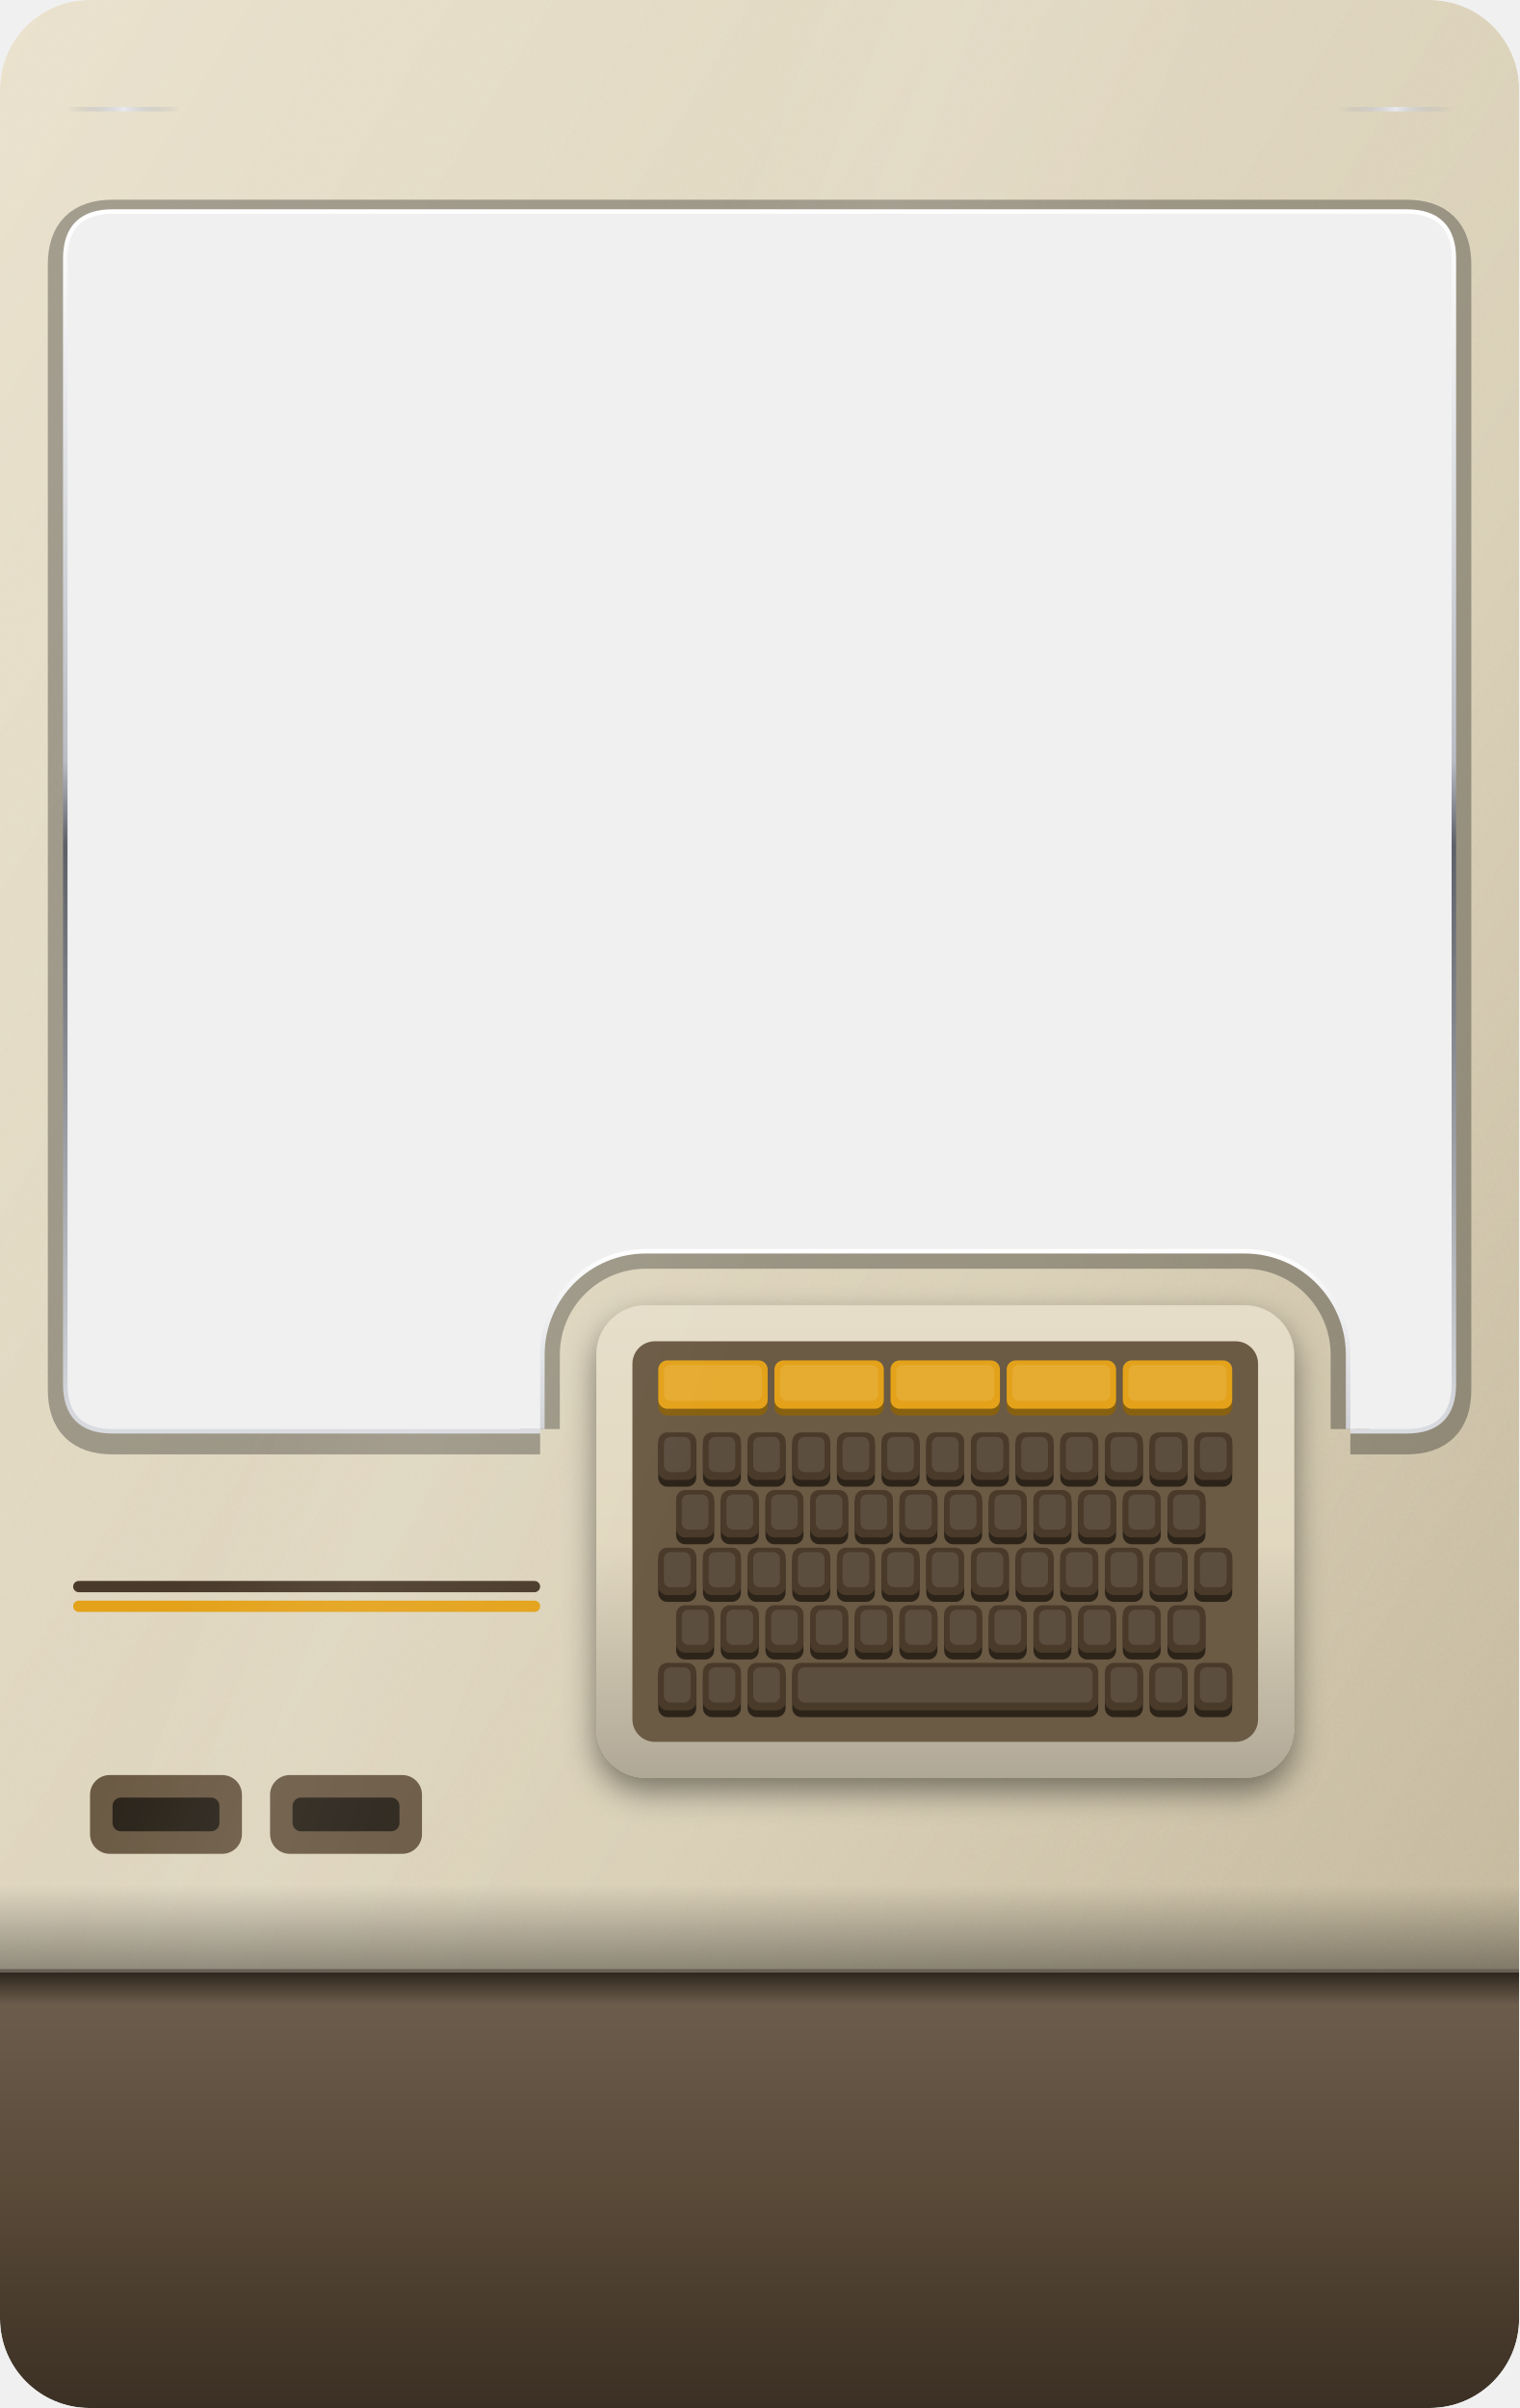
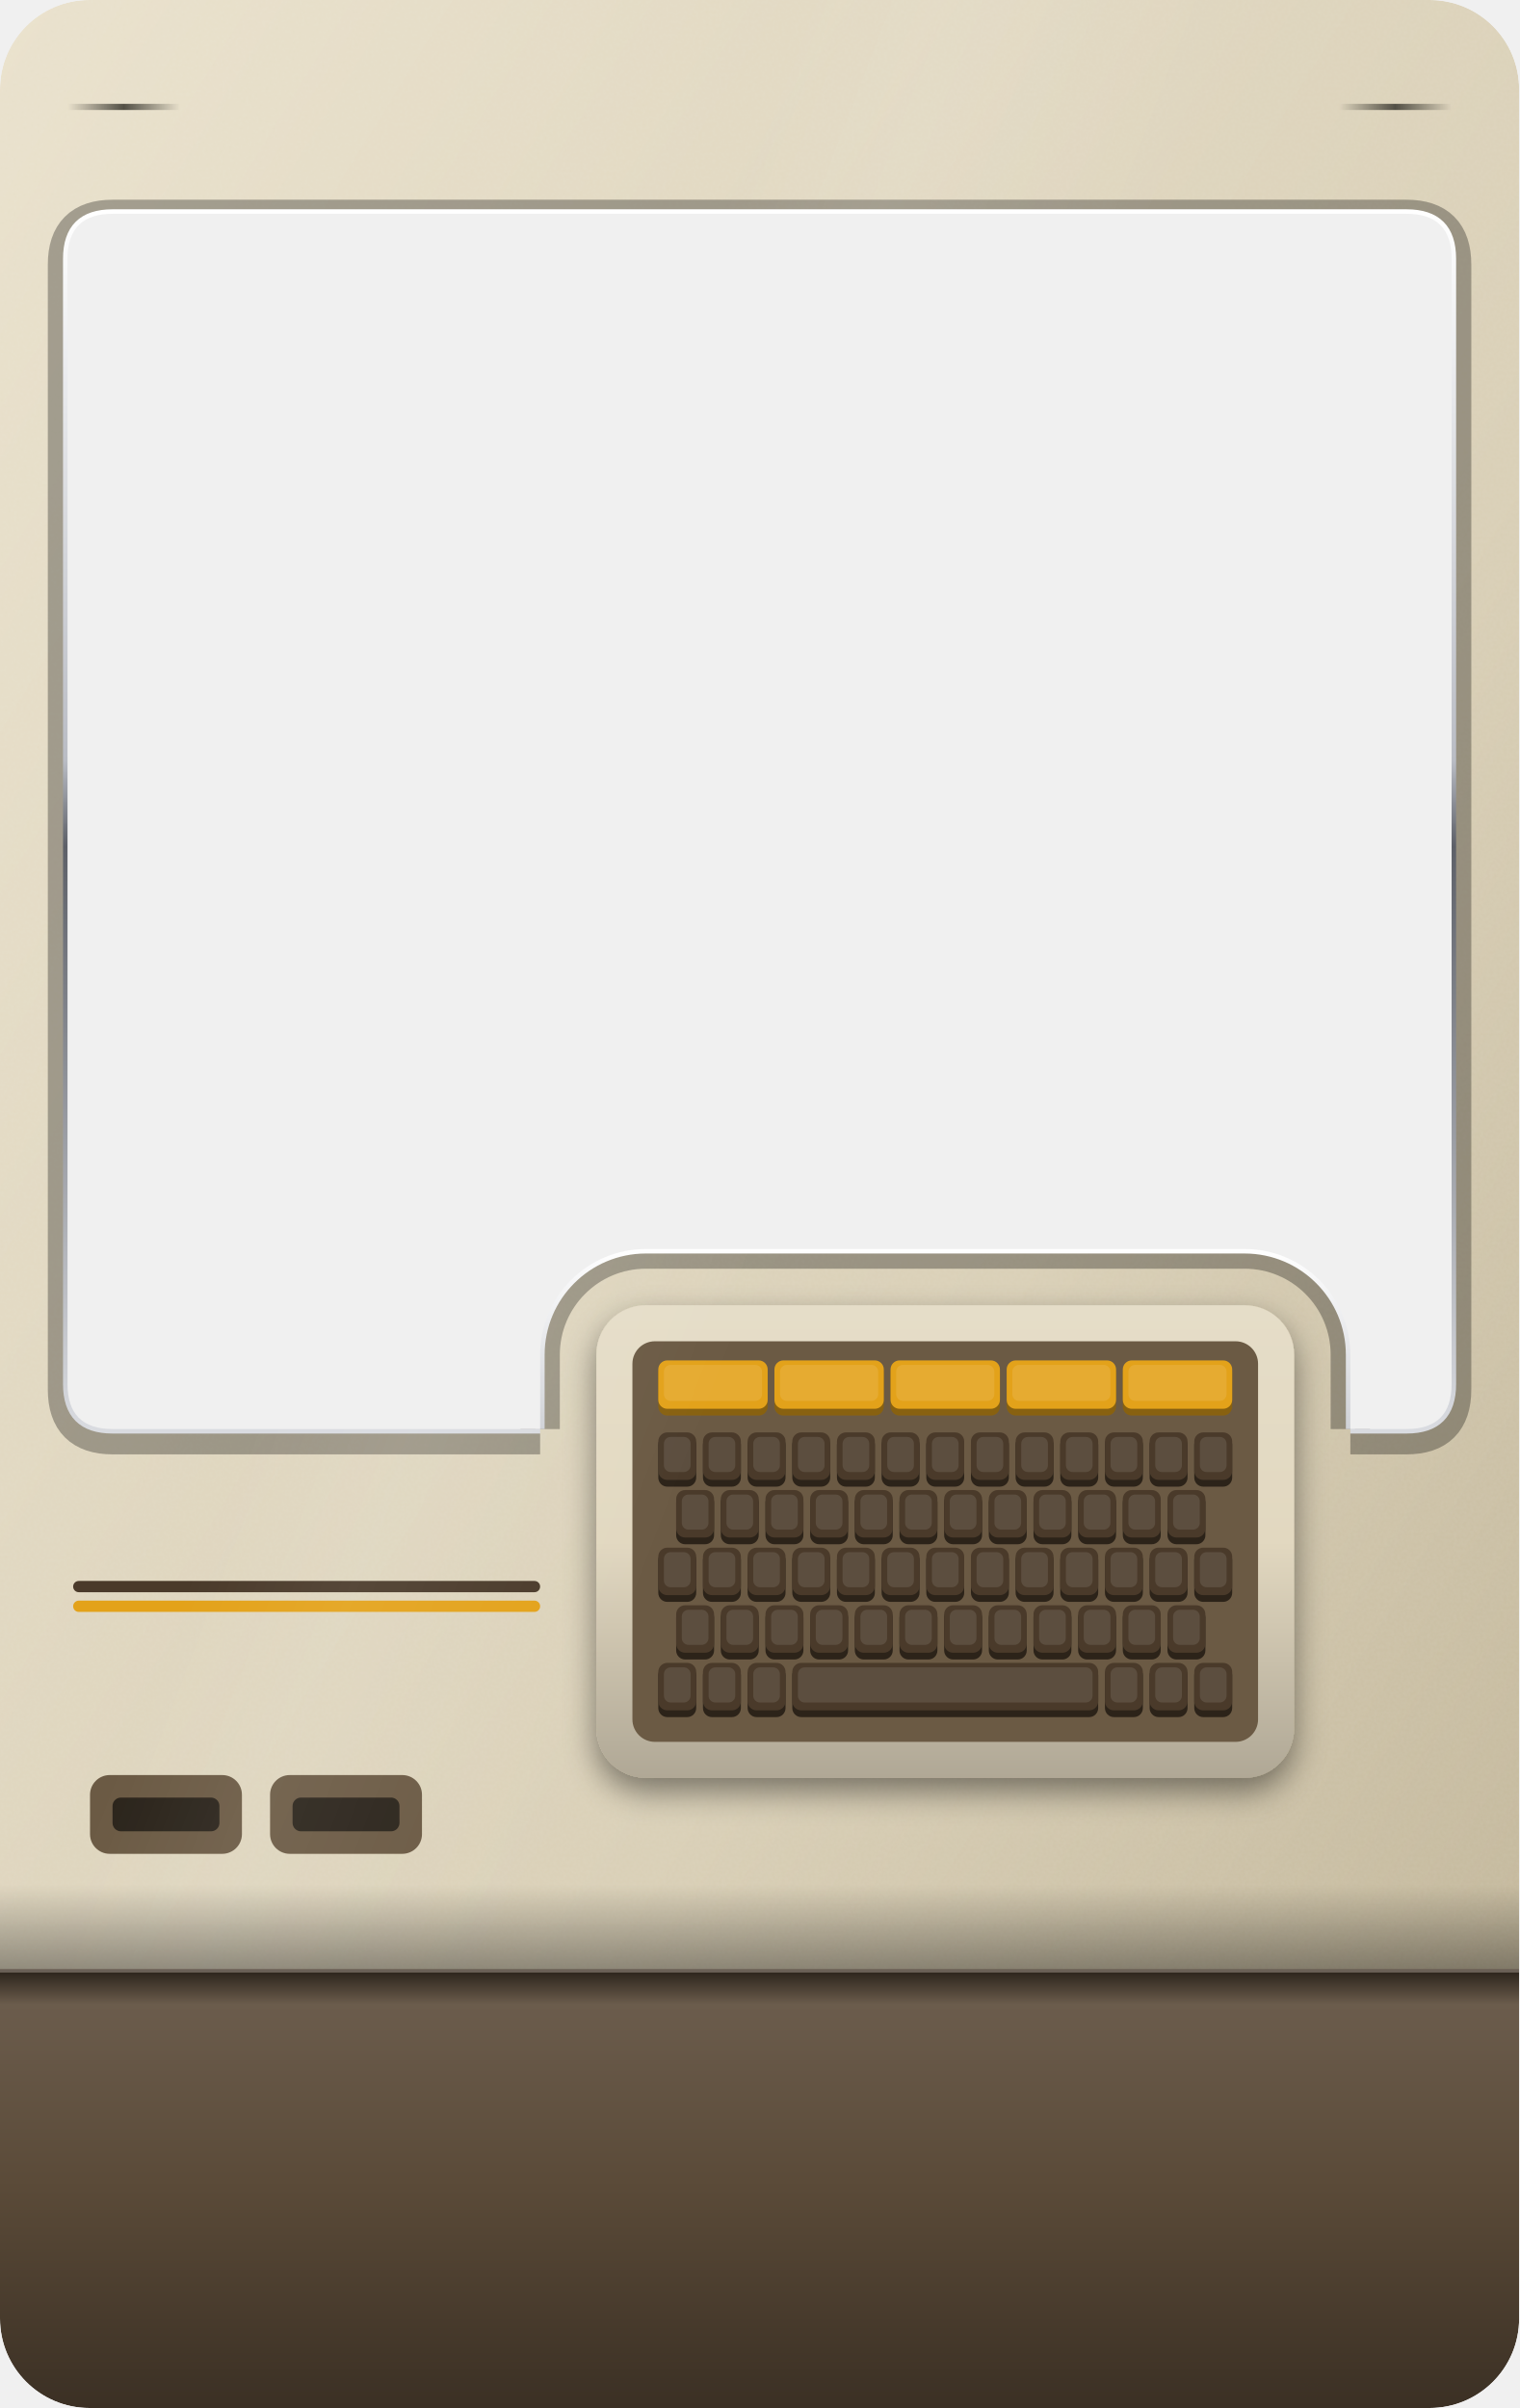
<svg xmlns="http://www.w3.org/2000/svg" viewBox="0 0 540 856" width="54mm" height="85.6mm">
  <defs>
    <clipPath id="card">
      <rect width="540" height="856" rx="31.8" />
    </clipPath>
    <clipPath id="win">
      <path d="M40 76 H500 Q516 76 516 92 V492 Q516 508 500 508 H40 Q24 508 24 492 V92 Q24 76 40 76 Z" />
    </clipPath>
    <mask id="hole" maskUnits="userSpaceOnUse" x="0" y="0" width="540" height="856">
      <rect width="540" height="856" fill="#fff" />
      <path d="M40 76 H500 Q516 76 516 92 V492 Q516 508 500 508 H40 Q24 508 24 492 V92 Q24 76 40 76 Z" fill="#000" />
      <rect x="192" y="444" width="288" height="208" rx="37.6" fill="#fff" />
    </mask>
    <mask id="noCarve" maskUnits="userSpaceOnUse" x="0" y="0" width="540" height="856">
      <rect width="540" height="856" fill="#fff" />
      <rect x="192" y="444" width="288" height="208" rx="37.6" fill="#000" />
    </mask>
    <linearGradient id="bodyG" x1="0" y1="0" x2="1" y2="1">
      <stop offset="0" stop-color="#e9e1cc" />
      <stop offset=".6" stop-color="#d9cfb6" />
      <stop offset="1" stop-color="#bdb194" />
    </linearGradient>
    <linearGradient id="spineG" x1="0" y1="0" x2="0" y2="1">
      <stop offset="0" stop-color="#282119" />
      <stop offset=".08" stop-color="#6b5c4c" />
      <stop offset=".5" stop-color="#5a4a38" />
      <stop offset="1" stop-color="#3b3024" />
    </linearGradient>
    <linearGradient id="spineShade" x1="0" y1="0" x2="0" y2="1">
      <stop offset="0" stop-color="#000" stop-opacity="0" />
      <stop offset="1" stop-color="#000" stop-opacity="0.35" />
    </linearGradient>
    <linearGradient id="fadeG" gradientUnits="userSpaceOnUse" x1="0" y1="430" x2="0" y2="530">
      <stop offset="0" stop-color="#fff" />
      <stop offset="1" stop-color="#fff" stop-opacity="0" />
    </linearGradient>
    <mask id="fadeM" maskUnits="userSpaceOnUse" x="0" y="0" width="540" height="856">
      <rect width="540" height="856" fill="url(#fadeG)" />
    </mask>
    <linearGradient id="frameG" x1="0" y1="0" x2="0" y2="1">
      <stop offset="0" stop-color="#ffffff" />
      <stop offset="0.45" stop-color="#b9bcc4" />
      <stop offset="0.52" stop-color="#5d6068" />
      <stop offset="1" stop-color="#d9dbe0" />
    </linearGradient>
    <linearGradient id="filetG" x1="0" y1="0" x2="1" y2="0">
-       <stop offset="0" stop-color="#9a9da6" stop-opacity="0" />
-       <stop offset=".5" stop-color="#e8e9ee" />
-       <stop offset="1" stop-color="#9a9da6" stop-opacity="0" />
+       <stop offset="0" stop-color="#524f45" stop-opacity="0" />
+       <stop offset=".5" stop-color="#524f45" />
+       <stop offset="1" stop-color="#524f45" stop-opacity="0" />
    </linearGradient>
    <linearGradient id="sheen" x1="0" y1="0" x2="1" y2=".62">
      <stop offset="0" stop-color="#fff" stop-opacity="0" />
      <stop offset=".38" stop-color="#fff" stop-opacity="0" />
      <stop offset=".46" stop-color="#fff" stop-opacity=".07" />
      <stop offset=".6" stop-color="#fff" stop-opacity="0" />
    </linearGradient>
    <linearGradient id="glass" x1="0" y1="0" x2="1" y2="1">
      <stop offset="0" stop-color="#fff" stop-opacity=".22" />
      <stop offset=".35" stop-color="#fff" stop-opacity=".04" />
      <stop offset=".36" stop-color="#fff" stop-opacity="0" />
      <stop offset="1" stop-color="#fff" stop-opacity="0" />
    </linearGradient>
    <radialGradient id="crtVignette" r=".75">
      <stop offset=".6" stop-color="#000" stop-opacity="0" />
      <stop offset="1" stop-color="#000" stop-opacity=".6" />
    </radialGradient>
    <pattern id="scan" width="4" height="3" patternUnits="userSpaceOnUse">
      <rect width="4" height="1" fill="#000" opacity=".5" />
    </pattern>
    <pattern id="dither" width="2" height="2" patternUnits="userSpaceOnUse">
      <rect width="1" height="1" fill="#000" opacity=".25" />
      <rect x="1" y="1" width="1" height="1" fill="#000" opacity=".25" />
    </pattern>
    <filter id="noise" x="0" y="0" width="100%" height="100%">
      <feTurbulence type="fractalNoise" baseFrequency=".85" numOctaves="2" seed="3" />
      <feColorMatrix values="0 0 0 0 1  0 0 0 0 1  0 0 0 0 1  0 0 0 .07 0" />
      <feComposite in2="SourceGraphic" operator="in" />
    </filter>
    <filter id="woodF" x="0" y="0" width="100%" height="100%">
      <feTurbulence type="fractalNoise" baseFrequency=".008 .16" numOctaves="3" seed="7" />
      <feColorMatrix values=".55 0 0 0 .22  .34 0 0 0 .12  .16 0 0 0 .04  0 0 0 0 1" />
      <feComposite in2="SourceGraphic" operator="in" />
    </filter>
    <filter id="drop" x="-20%" y="-20%" width="140%" height="140%">
      <feDropShadow dx="0" dy="6" stdDeviation="7" flood-color="#000" flood-opacity="0.45" />
    </filter>
    <filter id="soft" x="-10%" y="-10%" width="120%" height="120%">
      <feDropShadow dx="0" dy="1.5" stdDeviation="1.2" flood-color="#000" flood-opacity=".7" />
    </filter>
    <filter id="glowW" x="-20%" y="-20%" width="140%" height="140%">
      <feGaussianBlur stdDeviation="2.5" result="b" />
      <feMerge>
        <feMergeNode in="b" />
        <feMergeNode in="SourceGraphic" />
      </feMerge>
    </filter>
  </defs>
  <g clip-path="url(#card)">
    <g id="art" mask="url(#hole)">
      <rect width="540" height="856" fill="url(#bodyG)" />
      <rect width="540" height="856" filter="url(#noise)" />
      <g mask="url(#noCarve)">
        <path d="M40 76 H500 Q516 76 516 92 V492 Q516 508 500 508 H40 Q24 508 24 492 V92 Q24 76 40 76 Z" fill="none" stroke="#000" stroke-width="14" stroke-opacity="0.3" transform="translate(0 2)" />
        <path d="M40 76 H500 Q516 76 516 92 V492 Q516 508 500 508 H40 Q24 508 24 492 V92 Q24 76 40 76 Z" fill="none" stroke="url(#frameG)" stroke-width="3.2" />
      </g>
      <g clip-path="url(#win)">
        <rect x="192" y="444" width="288" height="208" rx="37.6" fill="none" stroke="#000" stroke-width="14" stroke-opacity="0.3" />
        <rect x="192" y="444" width="288" height="208" rx="37.6" fill="none" stroke="url(#frameG)" stroke-width="3.2" />
      </g>
      <g id="aux1">
        <rect x="26" y="562" width="166" height="4" rx="2" fill="#4a3a2a" />
        <rect x="26" y="569" width="166" height="4" rx="2" fill="#e3a21a" />
      </g>
      <g id="aux2">
        <rect x="32" y="631" width="54" height="28" rx="7" fill="#6b5a44" />
        <rect x="40" y="639" width="38" height="12" rx="3" fill="#2b241b" />
        <rect x="96" y="631" width="54" height="28" rx="7" fill="#6b5a44" />
        <rect x="104" y="639" width="38" height="12" rx="3" fill="#2b241b" />
      </g>
      <g id="hero" transform="translate(336 548) scale(0.8)">
        <defs>
          <linearGradient id="hCase" x1="0" y1="0" x2="0" y2="1">
            <stop offset="0" stop-color="#e5ddc8" />
            <stop offset=".5" stop-color="#e2d8c0" />
            <stop offset="1" stop-color="#b0a896" />
          </linearGradient>
        </defs>
        <rect x="-155" y="-105" width="310" height="210" rx="22" fill="url(#hCase)" filter="url(#drop)" />
        <rect x="-139" y="-89" width="278" height="178" rx="10" fill="#6b5a44" />
        <rect x="-127.5" y="-79" width="48.6" height="23" rx="4" fill="#886110" />
        <rect x="-127.5" y="-80.5" width="48.6" height="21.5" rx="4" fill="#e3a21a" />
        <rect x="-125" y="-78.5" width="43.6" height="16" rx="3" fill="#e6ab31" />
        <rect x="-75.9" y="-79" width="48.6" height="23" rx="4" fill="#886110" />
        <rect x="-75.9" y="-80.5" width="48.6" height="21.5" rx="4" fill="#e3a21a" />
        <rect x="-73.4" y="-78.5" width="43.6" height="16" rx="3" fill="#e6ab31" />
        <rect x="-24.3" y="-79" width="48.6" height="23" rx="4" fill="#886110" />
        <rect x="-24.3" y="-80.5" width="48.6" height="21.5" rx="4" fill="#e3a21a" />
        <rect x="-21.8" y="-78.5" width="43.6" height="16" rx="3" fill="#e6ab31" />
        <rect x="27.3" y="-79" width="48.6" height="23" rx="4" fill="#886110" />
        <rect x="27.3" y="-80.5" width="48.6" height="21.5" rx="4" fill="#e3a21a" />
        <rect x="29.8" y="-78.5" width="43.6" height="16" rx="3" fill="#e6ab31" />
        <rect x="78.9" y="-79" width="48.6" height="23" rx="4" fill="#886110" />
        <rect x="78.9" y="-80.5" width="48.6" height="21.5" rx="4" fill="#e3a21a" />
        <rect x="81.4" y="-78.5" width="43.6" height="16" rx="3" fill="#e6ab31" />
        <rect x="-127.5" y="-47" width="16.85" height="22.6" rx="4" fill="#2c2319" />
        <rect x="-127.5" y="-48.5" width="16.85" height="21.1" rx="4" fill="#4a3a2a" />
        <rect x="-125" y="-46.5" width="11.85" height="15.6" rx="3" fill="#5c4e3f" />
        <rect x="-107.65" y="-47" width="16.85" height="22.6" rx="4" fill="#2c2319" />
        <rect x="-107.65" y="-48.5" width="16.85" height="21.1" rx="4" fill="#4a3a2a" />
        <rect x="-105.15" y="-46.5" width="11.85" height="15.6" rx="3" fill="#5c4e3f" />
        <rect x="-87.81" y="-47" width="16.85" height="22.6" rx="4" fill="#2c2319" />
        <rect x="-87.81" y="-48.5" width="16.85" height="21.1" rx="4" fill="#4a3a2a" />
        <rect x="-85.31" y="-46.5" width="11.85" height="15.6" rx="3" fill="#5c4e3f" />
        <rect x="-67.96" y="-47" width="16.85" height="22.6" rx="4" fill="#2c2319" />
        <rect x="-67.96" y="-48.5" width="16.85" height="21.1" rx="4" fill="#4a3a2a" />
        <rect x="-65.46" y="-46.5" width="11.85" height="15.6" rx="3" fill="#5c4e3f" />
        <rect x="-48.12" y="-47" width="16.85" height="22.6" rx="4" fill="#2c2319" />
        <rect x="-48.12" y="-48.5" width="16.85" height="21.1" rx="4" fill="#4a3a2a" />
        <rect x="-45.62" y="-46.5" width="11.85" height="15.6" rx="3" fill="#5c4e3f" />
        <rect x="-28.27" y="-47" width="16.85" height="22.6" rx="4" fill="#2c2319" />
        <rect x="-28.27" y="-48.5" width="16.85" height="21.1" rx="4" fill="#4a3a2a" />
        <rect x="-25.77" y="-46.5" width="11.85" height="15.6" rx="3" fill="#5c4e3f" />
        <rect x="-8.42" y="-47" width="16.85" height="22.6" rx="4" fill="#2c2319" />
        <rect x="-8.42" y="-48.5" width="16.85" height="21.1" rx="4" fill="#4a3a2a" />
        <rect x="-5.92" y="-46.5" width="11.85" height="15.6" rx="3" fill="#5c4e3f" />
        <rect x="11.42" y="-47" width="16.85" height="22.6" rx="4" fill="#2c2319" />
        <rect x="11.42" y="-48.5" width="16.85" height="21.1" rx="4" fill="#4a3a2a" />
        <rect x="13.92" y="-46.5" width="11.85" height="15.6" rx="3" fill="#5c4e3f" />
        <rect x="31.27" y="-47" width="16.85" height="22.6" rx="4" fill="#2c2319" />
        <rect x="31.27" y="-48.5" width="16.85" height="21.1" rx="4" fill="#4a3a2a" />
        <rect x="33.77" y="-46.5" width="11.85" height="15.6" rx="3" fill="#5c4e3f" />
        <rect x="51.12" y="-47" width="16.85" height="22.6" rx="4" fill="#2c2319" />
        <rect x="51.12" y="-48.5" width="16.85" height="21.1" rx="4" fill="#4a3a2a" />
        <rect x="53.62" y="-46.5" width="11.85" height="15.6" rx="3" fill="#5c4e3f" />
        <rect x="70.96" y="-47" width="16.85" height="22.6" rx="4" fill="#2c2319" />
        <rect x="70.96" y="-48.5" width="16.85" height="21.1" rx="4" fill="#4a3a2a" />
        <rect x="73.46" y="-46.5" width="11.85" height="15.6" rx="3" fill="#5c4e3f" />
        <rect x="90.81" y="-47" width="16.85" height="22.6" rx="4" fill="#2c2319" />
        <rect x="90.81" y="-48.5" width="16.85" height="21.1" rx="4" fill="#4a3a2a" />
        <rect x="93.31" y="-46.5" width="11.85" height="15.6" rx="3" fill="#5c4e3f" />
        <rect x="110.65" y="-47" width="16.85" height="22.6" rx="4" fill="#2c2319" />
        <rect x="110.65" y="-48.5" width="16.85" height="21.1" rx="4" fill="#4a3a2a" />
        <rect x="113.15" y="-46.5" width="11.85" height="15.6" rx="3" fill="#5c4e3f" />
        <rect x="-119.56" y="-21.4" width="16.85" height="22.6" rx="4" fill="#2c2319" />
        <rect x="-119.56" y="-22.9" width="16.85" height="21.1" rx="4" fill="#4a3a2a" />
        <rect x="-117.06" y="-20.9" width="11.85" height="15.6" rx="3" fill="#5c4e3f" />
        <rect x="-99.72" y="-21.4" width="16.85" height="22.6" rx="4" fill="#2c2319" />
        <rect x="-99.72" y="-22.9" width="16.85" height="21.1" rx="4" fill="#4a3a2a" />
        <rect x="-97.22" y="-20.9" width="11.85" height="15.6" rx="3" fill="#5c4e3f" />
        <rect x="-79.87" y="-21.4" width="16.85" height="22.6" rx="4" fill="#2c2319" />
        <rect x="-79.87" y="-22.9" width="16.85" height="21.1" rx="4" fill="#4a3a2a" />
        <rect x="-77.37" y="-20.9" width="11.85" height="15.6" rx="3" fill="#5c4e3f" />
        <rect x="-60.02" y="-21.4" width="16.85" height="22.6" rx="4" fill="#2c2319" />
        <rect x="-60.02" y="-22.9" width="16.85" height="21.1" rx="4" fill="#4a3a2a" />
        <rect x="-57.52" y="-20.9" width="11.85" height="15.6" rx="3" fill="#5c4e3f" />
        <rect x="-40.18" y="-21.4" width="16.85" height="22.6" rx="4" fill="#2c2319" />
        <rect x="-40.18" y="-22.9" width="16.85" height="21.1" rx="4" fill="#4a3a2a" />
        <rect x="-37.68" y="-20.9" width="11.85" height="15.6" rx="3" fill="#5c4e3f" />
        <rect x="-20.33" y="-21.4" width="16.85" height="22.6" rx="4" fill="#2c2319" />
        <rect x="-20.33" y="-22.9" width="16.85" height="21.1" rx="4" fill="#4a3a2a" />
        <rect x="-17.83" y="-20.9" width="11.85" height="15.6" rx="3" fill="#5c4e3f" />
        <rect x="-0.48" y="-21.4" width="16.85" height="22.6" rx="4" fill="#2c2319" />
        <rect x="-0.48" y="-22.9" width="16.85" height="21.1" rx="4" fill="#4a3a2a" />
        <rect x="2.02" y="-20.9" width="11.85" height="15.6" rx="3" fill="#5c4e3f" />
        <rect x="19.36" y="-21.4" width="16.85" height="22.6" rx="4" fill="#2c2319" />
        <rect x="19.36" y="-22.9" width="16.85" height="21.1" rx="4" fill="#4a3a2a" />
        <rect x="21.86" y="-20.9" width="11.85" height="15.6" rx="3" fill="#5c4e3f" />
        <rect x="39.21" y="-21.4" width="16.85" height="22.6" rx="4" fill="#2c2319" />
        <rect x="39.21" y="-22.9" width="16.85" height="21.1" rx="4" fill="#4a3a2a" />
        <rect x="41.71" y="-20.9" width="11.85" height="15.6" rx="3" fill="#5c4e3f" />
        <rect x="59.05" y="-21.4" width="16.85" height="22.6" rx="4" fill="#2c2319" />
        <rect x="59.05" y="-22.9" width="16.85" height="21.1" rx="4" fill="#4a3a2a" />
        <rect x="61.55" y="-20.9" width="11.85" height="15.6" rx="3" fill="#5c4e3f" />
        <rect x="78.9" y="-21.4" width="16.85" height="22.6" rx="4" fill="#2c2319" />
        <rect x="78.9" y="-22.9" width="16.85" height="21.1" rx="4" fill="#4a3a2a" />
        <rect x="81.4" y="-20.9" width="11.85" height="15.6" rx="3" fill="#5c4e3f" />
        <rect x="98.75" y="-21.4" width="16.85" height="22.6" rx="4" fill="#2c2319" />
        <rect x="98.75" y="-22.9" width="16.85" height="21.1" rx="4" fill="#4a3a2a" />
        <rect x="101.25" y="-20.9" width="11.85" height="15.6" rx="3" fill="#5c4e3f" />
        <rect x="-127.5" y="4.2" width="16.85" height="22.6" rx="4" fill="#2c2319" />
        <rect x="-127.5" y="2.7" width="16.85" height="21.1" rx="4" fill="#4a3a2a" />
        <rect x="-125" y="4.7" width="11.85" height="15.6" rx="3" fill="#5c4e3f" />
        <rect x="-107.65" y="4.2" width="16.85" height="22.6" rx="4" fill="#2c2319" />
        <rect x="-107.65" y="2.7" width="16.85" height="21.1" rx="4" fill="#4a3a2a" />
        <rect x="-105.15" y="4.7" width="11.85" height="15.6" rx="3" fill="#5c4e3f" />
        <rect x="-87.81" y="4.2" width="16.85" height="22.6" rx="4" fill="#2c2319" />
        <rect x="-87.81" y="2.7" width="16.85" height="21.1" rx="4" fill="#4a3a2a" />
        <rect x="-85.31" y="4.7" width="11.85" height="15.6" rx="3" fill="#5c4e3f" />
        <rect x="-67.96" y="4.2" width="16.85" height="22.6" rx="4" fill="#2c2319" />
        <rect x="-67.96" y="2.7" width="16.85" height="21.1" rx="4" fill="#4a3a2a" />
        <rect x="-65.46" y="4.7" width="11.85" height="15.6" rx="3" fill="#5c4e3f" />
        <rect x="-48.12" y="4.2" width="16.85" height="22.6" rx="4" fill="#2c2319" />
        <rect x="-48.12" y="2.7" width="16.85" height="21.1" rx="4" fill="#4a3a2a" />
        <rect x="-45.62" y="4.7" width="11.85" height="15.6" rx="3" fill="#5c4e3f" />
        <rect x="-28.27" y="4.2" width="16.85" height="22.6" rx="4" fill="#2c2319" />
        <rect x="-28.27" y="2.7" width="16.85" height="21.1" rx="4" fill="#4a3a2a" />
        <rect x="-25.77" y="4.7" width="11.85" height="15.6" rx="3" fill="#5c4e3f" />
        <rect x="-8.42" y="4.2" width="16.85" height="22.6" rx="4" fill="#2c2319" />
        <rect x="-8.42" y="2.7" width="16.85" height="21.1" rx="4" fill="#4a3a2a" />
        <rect x="-5.92" y="4.7" width="11.85" height="15.6" rx="3" fill="#5c4e3f" />
        <rect x="11.42" y="4.2" width="16.85" height="22.6" rx="4" fill="#2c2319" />
        <rect x="11.42" y="2.7" width="16.85" height="21.1" rx="4" fill="#4a3a2a" />
        <rect x="13.92" y="4.7" width="11.85" height="15.6" rx="3" fill="#5c4e3f" />
        <rect x="31.27" y="4.2" width="16.85" height="22.6" rx="4" fill="#2c2319" />
        <rect x="31.27" y="2.7" width="16.85" height="21.1" rx="4" fill="#4a3a2a" />
        <rect x="33.77" y="4.7" width="11.85" height="15.6" rx="3" fill="#5c4e3f" />
        <rect x="51.12" y="4.2" width="16.85" height="22.6" rx="4" fill="#2c2319" />
        <rect x="51.12" y="2.7" width="16.85" height="21.1" rx="4" fill="#4a3a2a" />
        <rect x="53.62" y="4.7" width="11.85" height="15.6" rx="3" fill="#5c4e3f" />
        <rect x="70.96" y="4.2" width="16.85" height="22.6" rx="4" fill="#2c2319" />
        <rect x="70.96" y="2.7" width="16.85" height="21.1" rx="4" fill="#4a3a2a" />
        <rect x="73.46" y="4.7" width="11.85" height="15.6" rx="3" fill="#5c4e3f" />
        <rect x="90.81" y="4.2" width="16.85" height="22.6" rx="4" fill="#2c2319" />
        <rect x="90.81" y="2.7" width="16.85" height="21.1" rx="4" fill="#4a3a2a" />
        <rect x="93.31" y="4.7" width="11.85" height="15.6" rx="3" fill="#5c4e3f" />
        <rect x="110.65" y="4.2" width="16.85" height="22.6" rx="4" fill="#2c2319" />
        <rect x="110.65" y="2.7" width="16.85" height="21.1" rx="4" fill="#4a3a2a" />
        <rect x="113.15" y="4.7" width="11.85" height="15.6" rx="3" fill="#5c4e3f" />
        <rect x="-119.56" y="29.8" width="16.85" height="22.6" rx="4" fill="#2c2319" />
        <rect x="-119.56" y="28.3" width="16.85" height="21.1" rx="4" fill="#4a3a2a" />
        <rect x="-117.06" y="30.3" width="11.85" height="15.6" rx="3" fill="#5c4e3f" />
        <rect x="-99.72" y="29.8" width="16.85" height="22.6" rx="4" fill="#2c2319" />
        <rect x="-99.72" y="28.3" width="16.85" height="21.1" rx="4" fill="#4a3a2a" />
        <rect x="-97.22" y="30.3" width="11.85" height="15.6" rx="3" fill="#5c4e3f" />
        <rect x="-79.87" y="29.8" width="16.85" height="22.6" rx="4" fill="#2c2319" />
        <rect x="-79.87" y="28.3" width="16.85" height="21.1" rx="4" fill="#4a3a2a" />
        <rect x="-77.37" y="30.3" width="11.85" height="15.6" rx="3" fill="#5c4e3f" />
        <rect x="-60.02" y="29.8" width="16.85" height="22.6" rx="4" fill="#2c2319" />
        <rect x="-60.02" y="28.3" width="16.85" height="21.1" rx="4" fill="#4a3a2a" />
        <rect x="-57.52" y="30.3" width="11.85" height="15.6" rx="3" fill="#5c4e3f" />
        <rect x="-40.18" y="29.8" width="16.85" height="22.6" rx="4" fill="#2c2319" />
        <rect x="-40.18" y="28.3" width="16.85" height="21.1" rx="4" fill="#4a3a2a" />
        <rect x="-37.68" y="30.3" width="11.85" height="15.6" rx="3" fill="#5c4e3f" />
        <rect x="-20.33" y="29.8" width="16.85" height="22.6" rx="4" fill="#2c2319" />
        <rect x="-20.33" y="28.3" width="16.85" height="21.1" rx="4" fill="#4a3a2a" />
        <rect x="-17.83" y="30.3" width="11.85" height="15.6" rx="3" fill="#5c4e3f" />
        <rect x="-0.48" y="29.8" width="16.85" height="22.6" rx="4" fill="#2c2319" />
        <rect x="-0.48" y="28.3" width="16.85" height="21.1" rx="4" fill="#4a3a2a" />
        <rect x="2.02" y="30.3" width="11.85" height="15.6" rx="3" fill="#5c4e3f" />
        <rect x="19.36" y="29.8" width="16.85" height="22.6" rx="4" fill="#2c2319" />
        <rect x="19.36" y="28.3" width="16.85" height="21.1" rx="4" fill="#4a3a2a" />
        <rect x="21.86" y="30.3" width="11.85" height="15.6" rx="3" fill="#5c4e3f" />
        <rect x="39.21" y="29.8" width="16.85" height="22.6" rx="4" fill="#2c2319" />
        <rect x="39.21" y="28.3" width="16.85" height="21.1" rx="4" fill="#4a3a2a" />
        <rect x="41.71" y="30.3" width="11.85" height="15.6" rx="3" fill="#5c4e3f" />
        <rect x="59.05" y="29.8" width="16.85" height="22.6" rx="4" fill="#2c2319" />
        <rect x="59.05" y="28.3" width="16.85" height="21.1" rx="4" fill="#4a3a2a" />
        <rect x="61.55" y="30.3" width="11.85" height="15.6" rx="3" fill="#5c4e3f" />
        <rect x="78.9" y="29.8" width="16.85" height="22.6" rx="4" fill="#2c2319" />
        <rect x="78.9" y="28.3" width="16.85" height="21.1" rx="4" fill="#4a3a2a" />
        <rect x="81.4" y="30.3" width="11.85" height="15.6" rx="3" fill="#5c4e3f" />
        <rect x="98.75" y="29.8" width="16.85" height="22.6" rx="4" fill="#2c2319" />
        <rect x="98.75" y="28.3" width="16.85" height="21.1" rx="4" fill="#4a3a2a" />
        <rect x="101.25" y="30.3" width="11.85" height="15.6" rx="3" fill="#5c4e3f" />
        <rect x="-127.5" y="55.4" width="16.85" height="22.6" rx="4" fill="#2c2319" />
        <rect x="-127.5" y="53.9" width="16.85" height="21.1" rx="4" fill="#4a3a2a" />
        <rect x="-125" y="55.9" width="11.85" height="15.6" rx="3" fill="#5c4e3f" />
        <rect x="-107.65" y="55.4" width="16.85" height="22.6" rx="4" fill="#2c2319" />
        <rect x="-107.65" y="53.9" width="16.85" height="21.1" rx="4" fill="#4a3a2a" />
        <rect x="-105.15" y="55.9" width="11.85" height="15.6" rx="3" fill="#5c4e3f" />
        <rect x="-87.81" y="55.4" width="16.85" height="22.6" rx="4" fill="#2c2319" />
        <rect x="-87.81" y="53.9" width="16.85" height="21.1" rx="4" fill="#4a3a2a" />
        <rect x="-85.31" y="55.9" width="11.85" height="15.6" rx="3" fill="#5c4e3f" />
        <rect x="-67.96" y="55.4" width="135.92" height="22.6" rx="4" fill="#2c2319" />
        <rect x="-67.96" y="53.9" width="135.92" height="21.1" rx="4" fill="#4a3a2a" />
        <rect x="-65.46" y="55.9" width="130.92" height="15.6" rx="3" fill="#5c4e3f" />
        <rect x="70.96" y="55.4" width="16.85" height="22.6" rx="4" fill="#2c2319" />
        <rect x="70.96" y="53.9" width="16.85" height="21.1" rx="4" fill="#4a3a2a" />
        <rect x="73.46" y="55.9" width="11.85" height="15.6" rx="3" fill="#5c4e3f" />
        <rect x="90.81" y="55.4" width="16.85" height="22.6" rx="4" fill="#2c2319" />
        <rect x="90.81" y="53.9" width="16.85" height="21.1" rx="4" fill="#4a3a2a" />
        <rect x="93.31" y="55.9" width="11.85" height="15.6" rx="3" fill="#5c4e3f" />
        <rect x="110.65" y="55.4" width="16.85" height="22.6" rx="4" fill="#2c2319" />
        <rect x="110.65" y="53.9" width="16.85" height="21.1" rx="4" fill="#4a3a2a" />
        <rect x="113.15" y="55.9" width="11.85" height="15.6" rx="3" fill="#5c4e3f" />
      </g>
      <rect width="540" height="856" fill="url(#sheen)" />
      <g id="spine">
        <rect x="0" y="670" width="540" height="30" fill="url(#spineShade)" />
        <rect x="0" y="700" width="540" height="156" fill="url(#spineG)" />
        <rect x="0" y="700" width="540" height="1.2" fill="#94897e" opacity=".6" />
      </g>
    </g>
-     <rect x="24" y="38" width="40" height="1.6" fill="url(#filetG)" />
-     <rect x="476" y="38" width="40" height="1.6" fill="url(#filetG)" />
+     <rect x="24" y="36.9" width="40" height="2.2" fill="url(#filetG)" />
+     <rect x="476" y="36.9" width="40" height="2.2" fill="url(#filetG)" />
  </g>
</svg>
